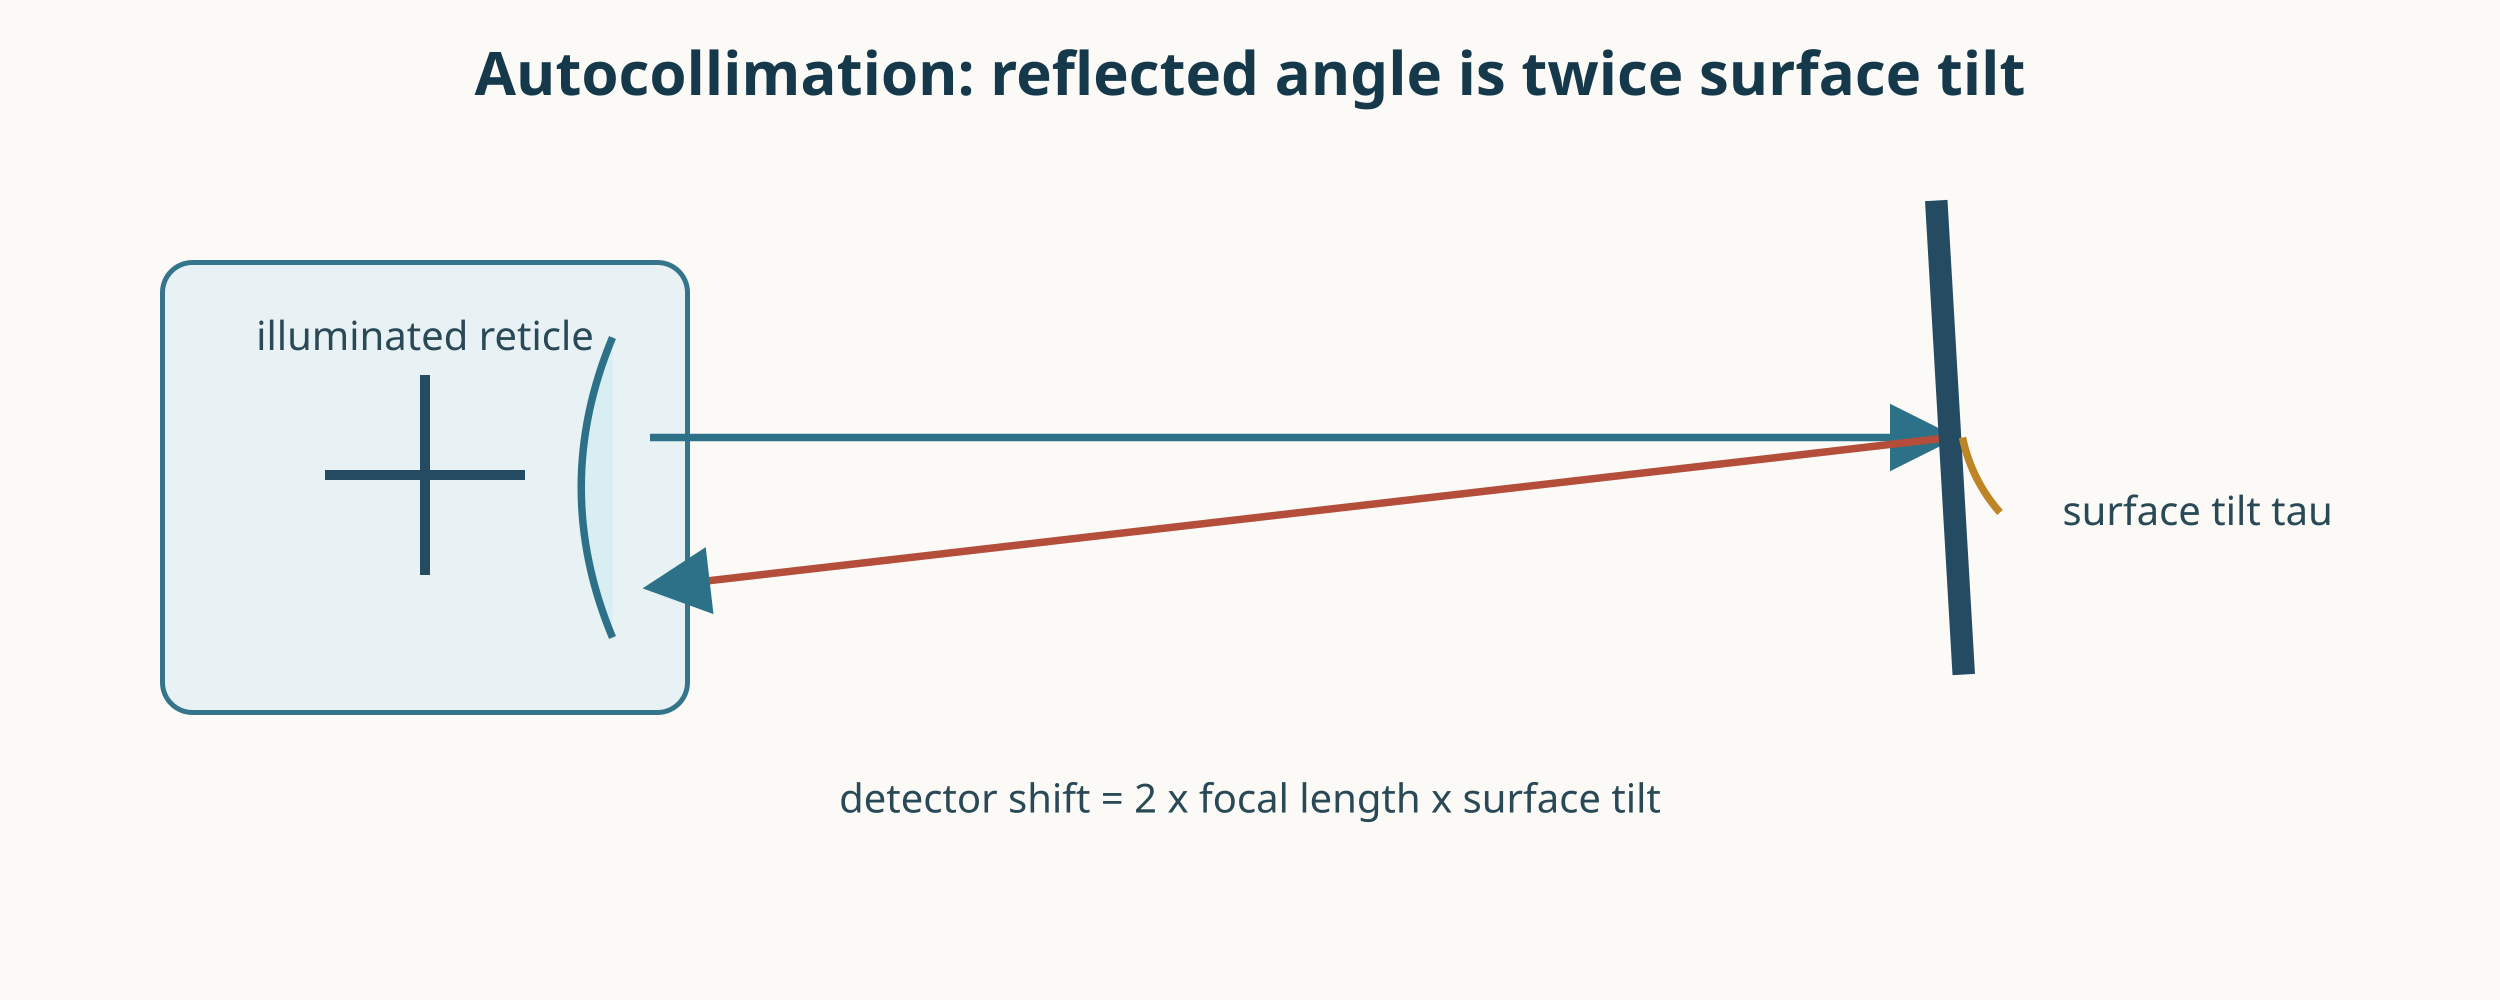
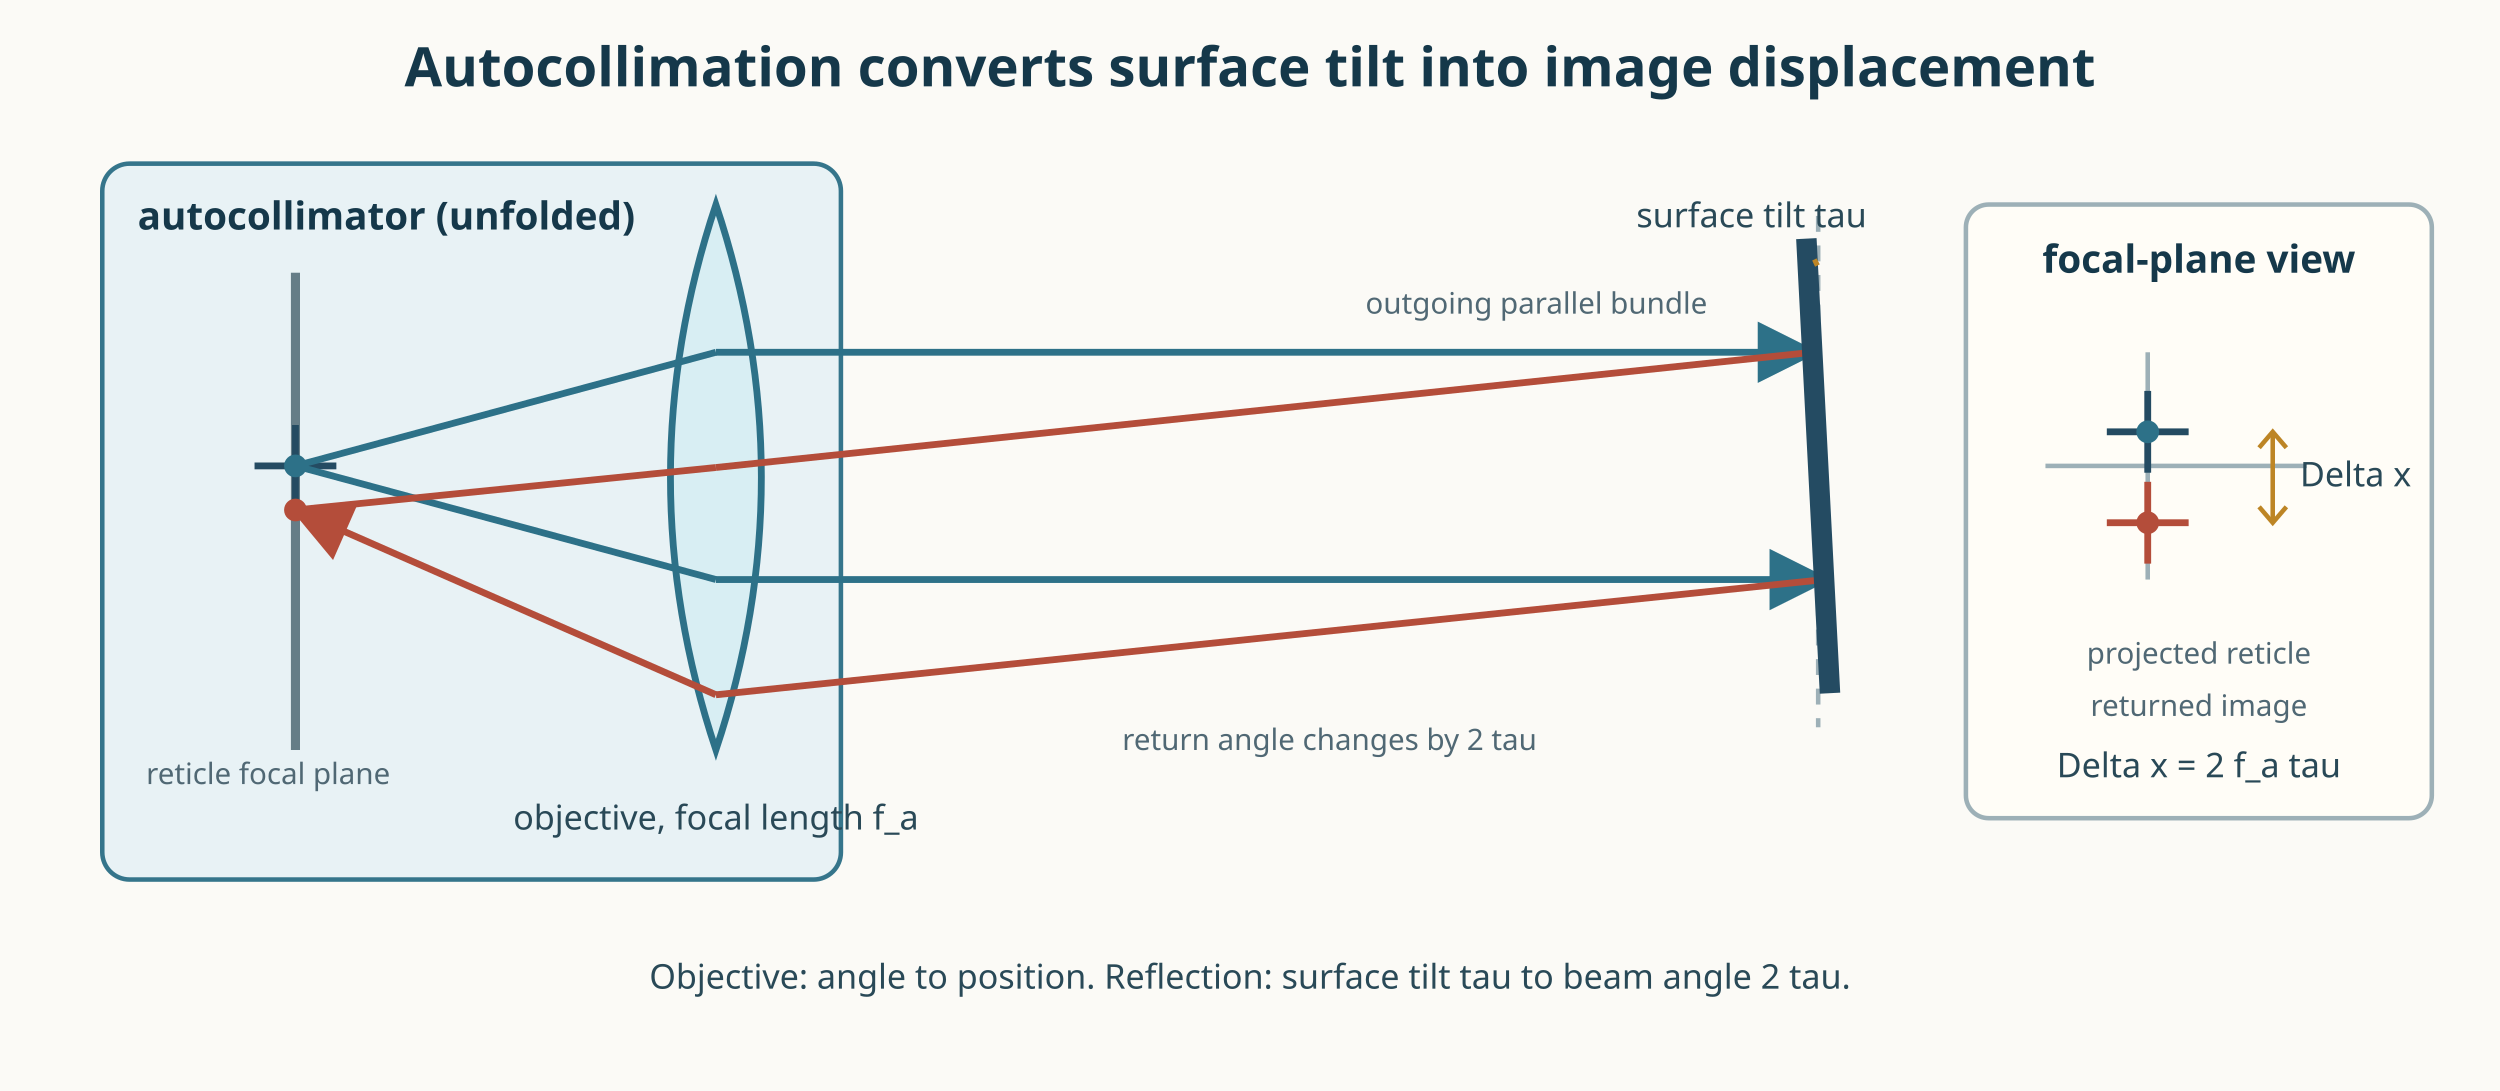
- <svg xmlns="http://www.w3.org/2000/svg" viewBox="0 0 1000 400" role="img" aria-labelledby="title desc">
+ <svg xmlns="http://www.w3.org/2000/svg" viewBox="0 0 1100 480" role="img" aria-labelledby="title desc">
  <defs>
-     <marker id="a" markerWidth="9" markerHeight="9" refX="8" refY="4.5" orient="auto">
+     <marker id="b" markerWidth="9" markerHeight="9" refX="8" refY="4.5" orient="auto">
      <path d="M0 0L9 4.5L0 9z" fill="#2d7188" />
    </marker>
-     <style>.t{font:700 24px sans-serif;fill:#15384a}.l{font:16px sans-serif;fill:#294957}.b{stroke:#2d7188;stroke-width:3;fill:none;marker-end:url(#a)}.r{stroke:#b44d3a;stroke-width:3;fill:none;marker-end:url(#a)}.box{fill:#e8f2f5;stroke:#35758b;stroke-width:2}</style>
+     <marker id="r" markerWidth="9" markerHeight="9" refX="8" refY="4.5" orient="auto">
+       <path d="M0 0L9 4.5L0 9z" fill="#b44d3a" />
+     </marker>
+     <style>.t{font:700 24px sans-serif;fill:#15384a}.h{font:700 17px sans-serif;fill:#15384a}.l{font:15px sans-serif;fill:#294957}.s{font:13px sans-serif;fill:#506874}.out{stroke:#2d7188;stroke-width:3;fill:none}.outa{stroke:#2d7188;stroke-width:3;fill:none;marker-end:url(#b)}.ret{stroke:#b44d3a;stroke-width:3;fill:none}.reta{stroke:#b44d3a;stroke-width:3;fill:none;marker-end:url(#r)}.lens{fill:#d8eef3;stroke:#2d7188;stroke-width:3}.box{fill:#e8f2f5;stroke:#35758b;stroke-width:2}.inset{fill:#fffdf7;stroke:#9db0b7;stroke-width:2}</style>
  </defs>
-   <rect width="1000" height="400" fill="#fbfaf6" />
-   <text x="500" y="38" text-anchor="middle" class="t">Autocollimation: reflected angle is twice surface tilt</text>
-   <rect x="65" y="105" width="210" height="180" rx="12" class="box" />
-   <text x="170" y="140" text-anchor="middle" class="l">illuminated reticle</text>
-   <path d="M130 190h80M170 150v80" stroke="#244b62" stroke-width="4" />
-   <path d="M245 135Q220 195 245 255" fill="#d8eef3" stroke="#2d7188" stroke-width="3" />
-   <line x1="260" y1="175" x2="780" y2="175" class="b" />
-   <line x1="780" y1="175" x2="260" y2="235" class="r" />
-   <line x1="774.5" y1="80.2" x2="785.5" y2="269.8" stroke="#244b62" stroke-width="9" />
-   <path d="M785 175A65 65 0 0 0 800 205" fill="none" stroke="#bd8525" stroke-width="3" />
-   <text x="825" y="210" class="l">surface tilt tau</text>
-   <text x="500" y="325" text-anchor="middle" class="l">detector shift = 2 x focal length x surface tilt</text>
+   <rect width="1100" height="480" fill="#fbfaf6" />
+   <text x="550" y="38" text-anchor="middle" class="t">Autocollimation converts surface tilt into image displacement</text>
+   <rect x="45" y="72" width="325" height="315" rx="12" class="box" />
+   <text x="170" y="101" text-anchor="middle" class="h">autocollimator (unfolded)</text>
+   <line x1="130" y1="120" x2="130" y2="330" stroke="#657d87" stroke-width="4" />
+   <text x="118" y="345" text-anchor="middle" class="s">reticle focal plane</text>
+   <path d="M112 205h36M130 187v36" stroke="#244b62" stroke-width="3" />
+   <circle cx="130" cy="205" r="5" fill="#2d7188" />
+   <path d="M315 90Q275 210 315 330Q355 210 315 90z" class="lens" />
+   <text x="315" y="365" text-anchor="middle" class="l">objective, focal length f_a</text>
+   <path d="M130 205L315 155M130 205L315 255" class="out" />
+   <line x1="315" y1="155" x2="797.4" y2="155" class="outa" />
+   <line x1="315" y1="255" x2="802.6" y2="255" class="outa" />
+   <line x1="797.4" y1="155" x2="315" y2="205.7" class="ret" />
+   <line x1="802.6" y1="255" x2="315" y2="305.7" class="ret" />
+   <path d="M315 205.7L130 224.4M315 305.7L130 224.4" class="reta" />
+   <circle cx="130" cy="224.4" r="5" fill="#b44d3a" />
+   <line x1="800" y1="95" x2="800" y2="320" stroke="#9db0b7" stroke-width="2" stroke-dasharray="7 6" />
+   <line x1="794.8" y1="105" x2="805.2" y2="305" stroke="#244b62" stroke-width="9" />
+   <path d="M800 115A38 38 0 0 1 798 116" fill="none" stroke="#bd8525" stroke-width="3" />
+   <text x="720" y="100" class="l">surface tilt tau</text>
+   <text x="676" y="138" text-anchor="middle" class="s">outgoing parallel bundle</text>
+   <text x="585" y="330" text-anchor="middle" class="s" fill="#b44d3a">return angle changes by 2 tau</text>
+   <rect x="865" y="90" width="205" height="270" rx="10" class="inset" />
+   <text x="967.5" y="120" text-anchor="middle" class="h">focal-plane view</text>
+   <line x1="900" y1="205" x2="1015" y2="205" stroke="#9db0b7" stroke-width="2" />
+   <line x1="945" y1="155" x2="945" y2="255" stroke="#9db0b7" stroke-width="2" />
+   <path d="M927 190h36M945 172v36" stroke="#244b62" stroke-width="3" />
+   <circle cx="945" cy="190" r="5" fill="#2d7188" />
+   <path d="M927 230h36M945 212v36" stroke="#b44d3a" stroke-width="3" />
+   <circle cx="945" cy="230" r="5" fill="#b44d3a" />
+   <line x1="1000" y1="190" x2="1000" y2="230" stroke="#bd8525" stroke-width="2" />
+   <path d="M994 197L1000 190L1006 197M994 223L1000 230L1006 223" fill="none" stroke="#bd8525" stroke-width="2" />
+   <text x="1012" y="214" class="l">Delta x</text>
+   <text x="967.5" y="292" text-anchor="middle" class="s" fill="#2d7188">projected reticle</text>
+   <text x="967.5" y="315" text-anchor="middle" class="s" fill="#b44d3a">returned image</text>
+   <text x="967.5" y="342" text-anchor="middle" class="l">Delta x = 2 f_a tau</text>
+   <text x="550" y="435" text-anchor="middle" class="l">Objective: angle to position. Reflection: surface tilt tau to beam angle 2 tau.</text>
</svg>
